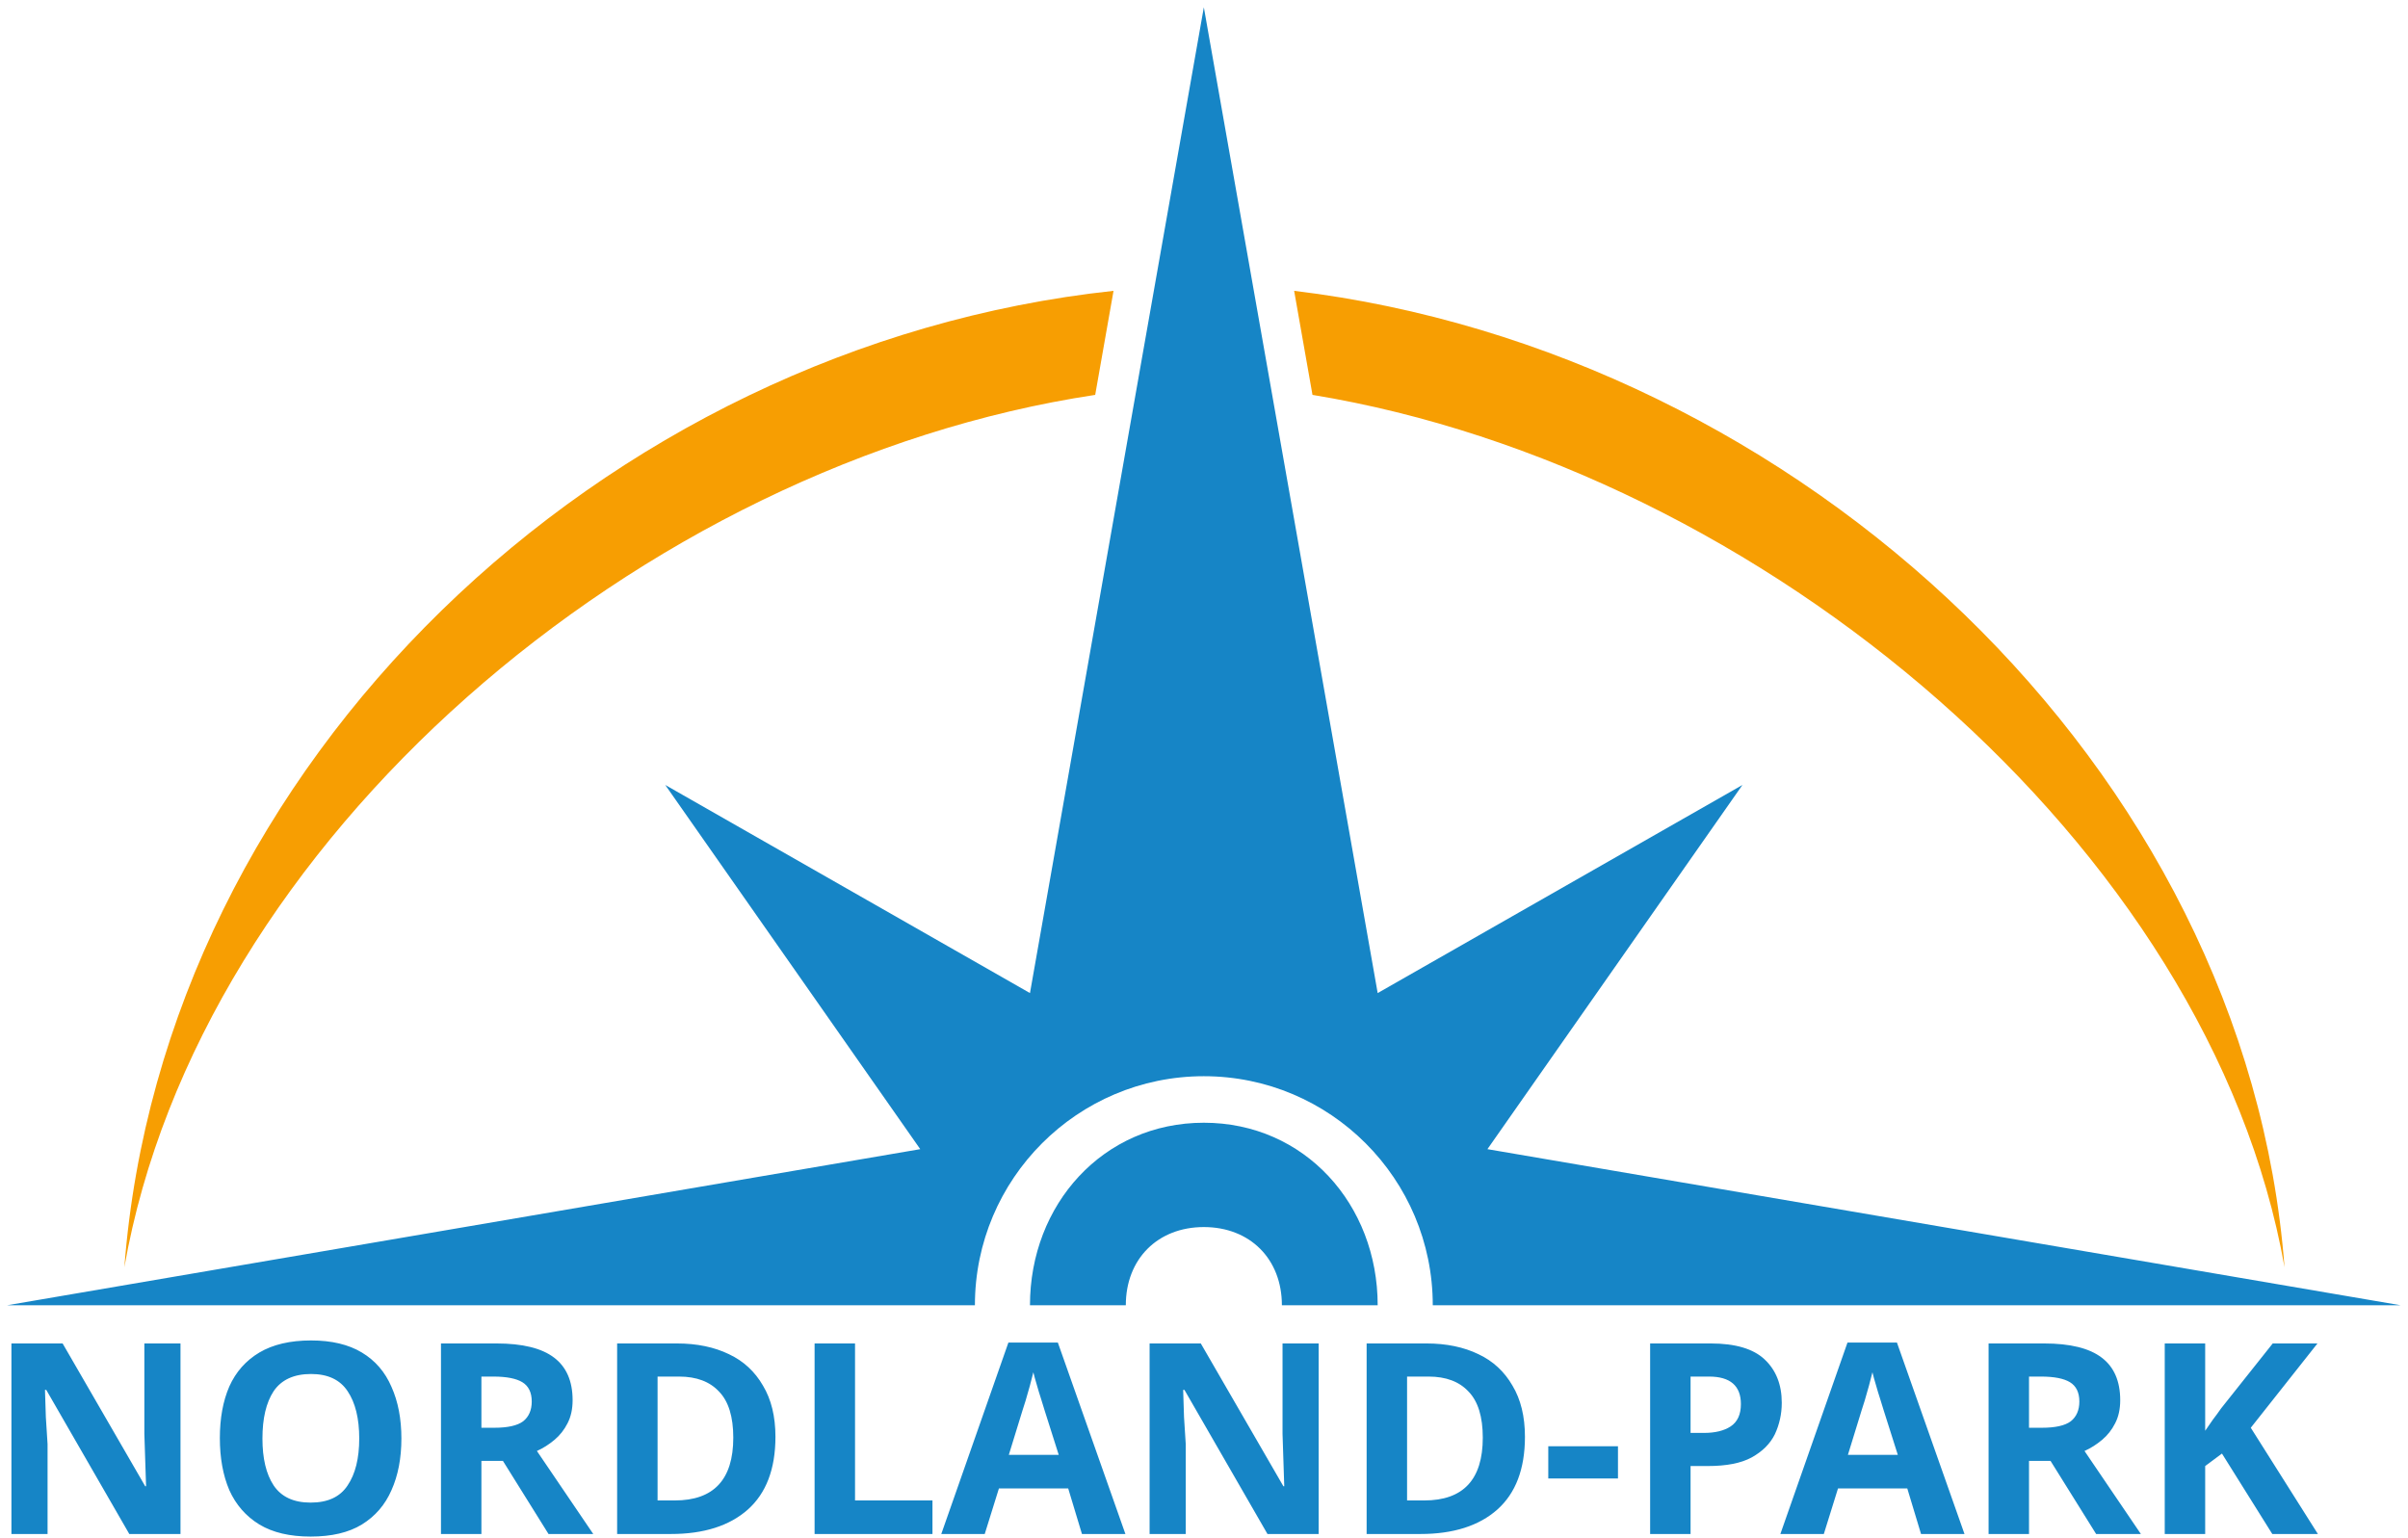
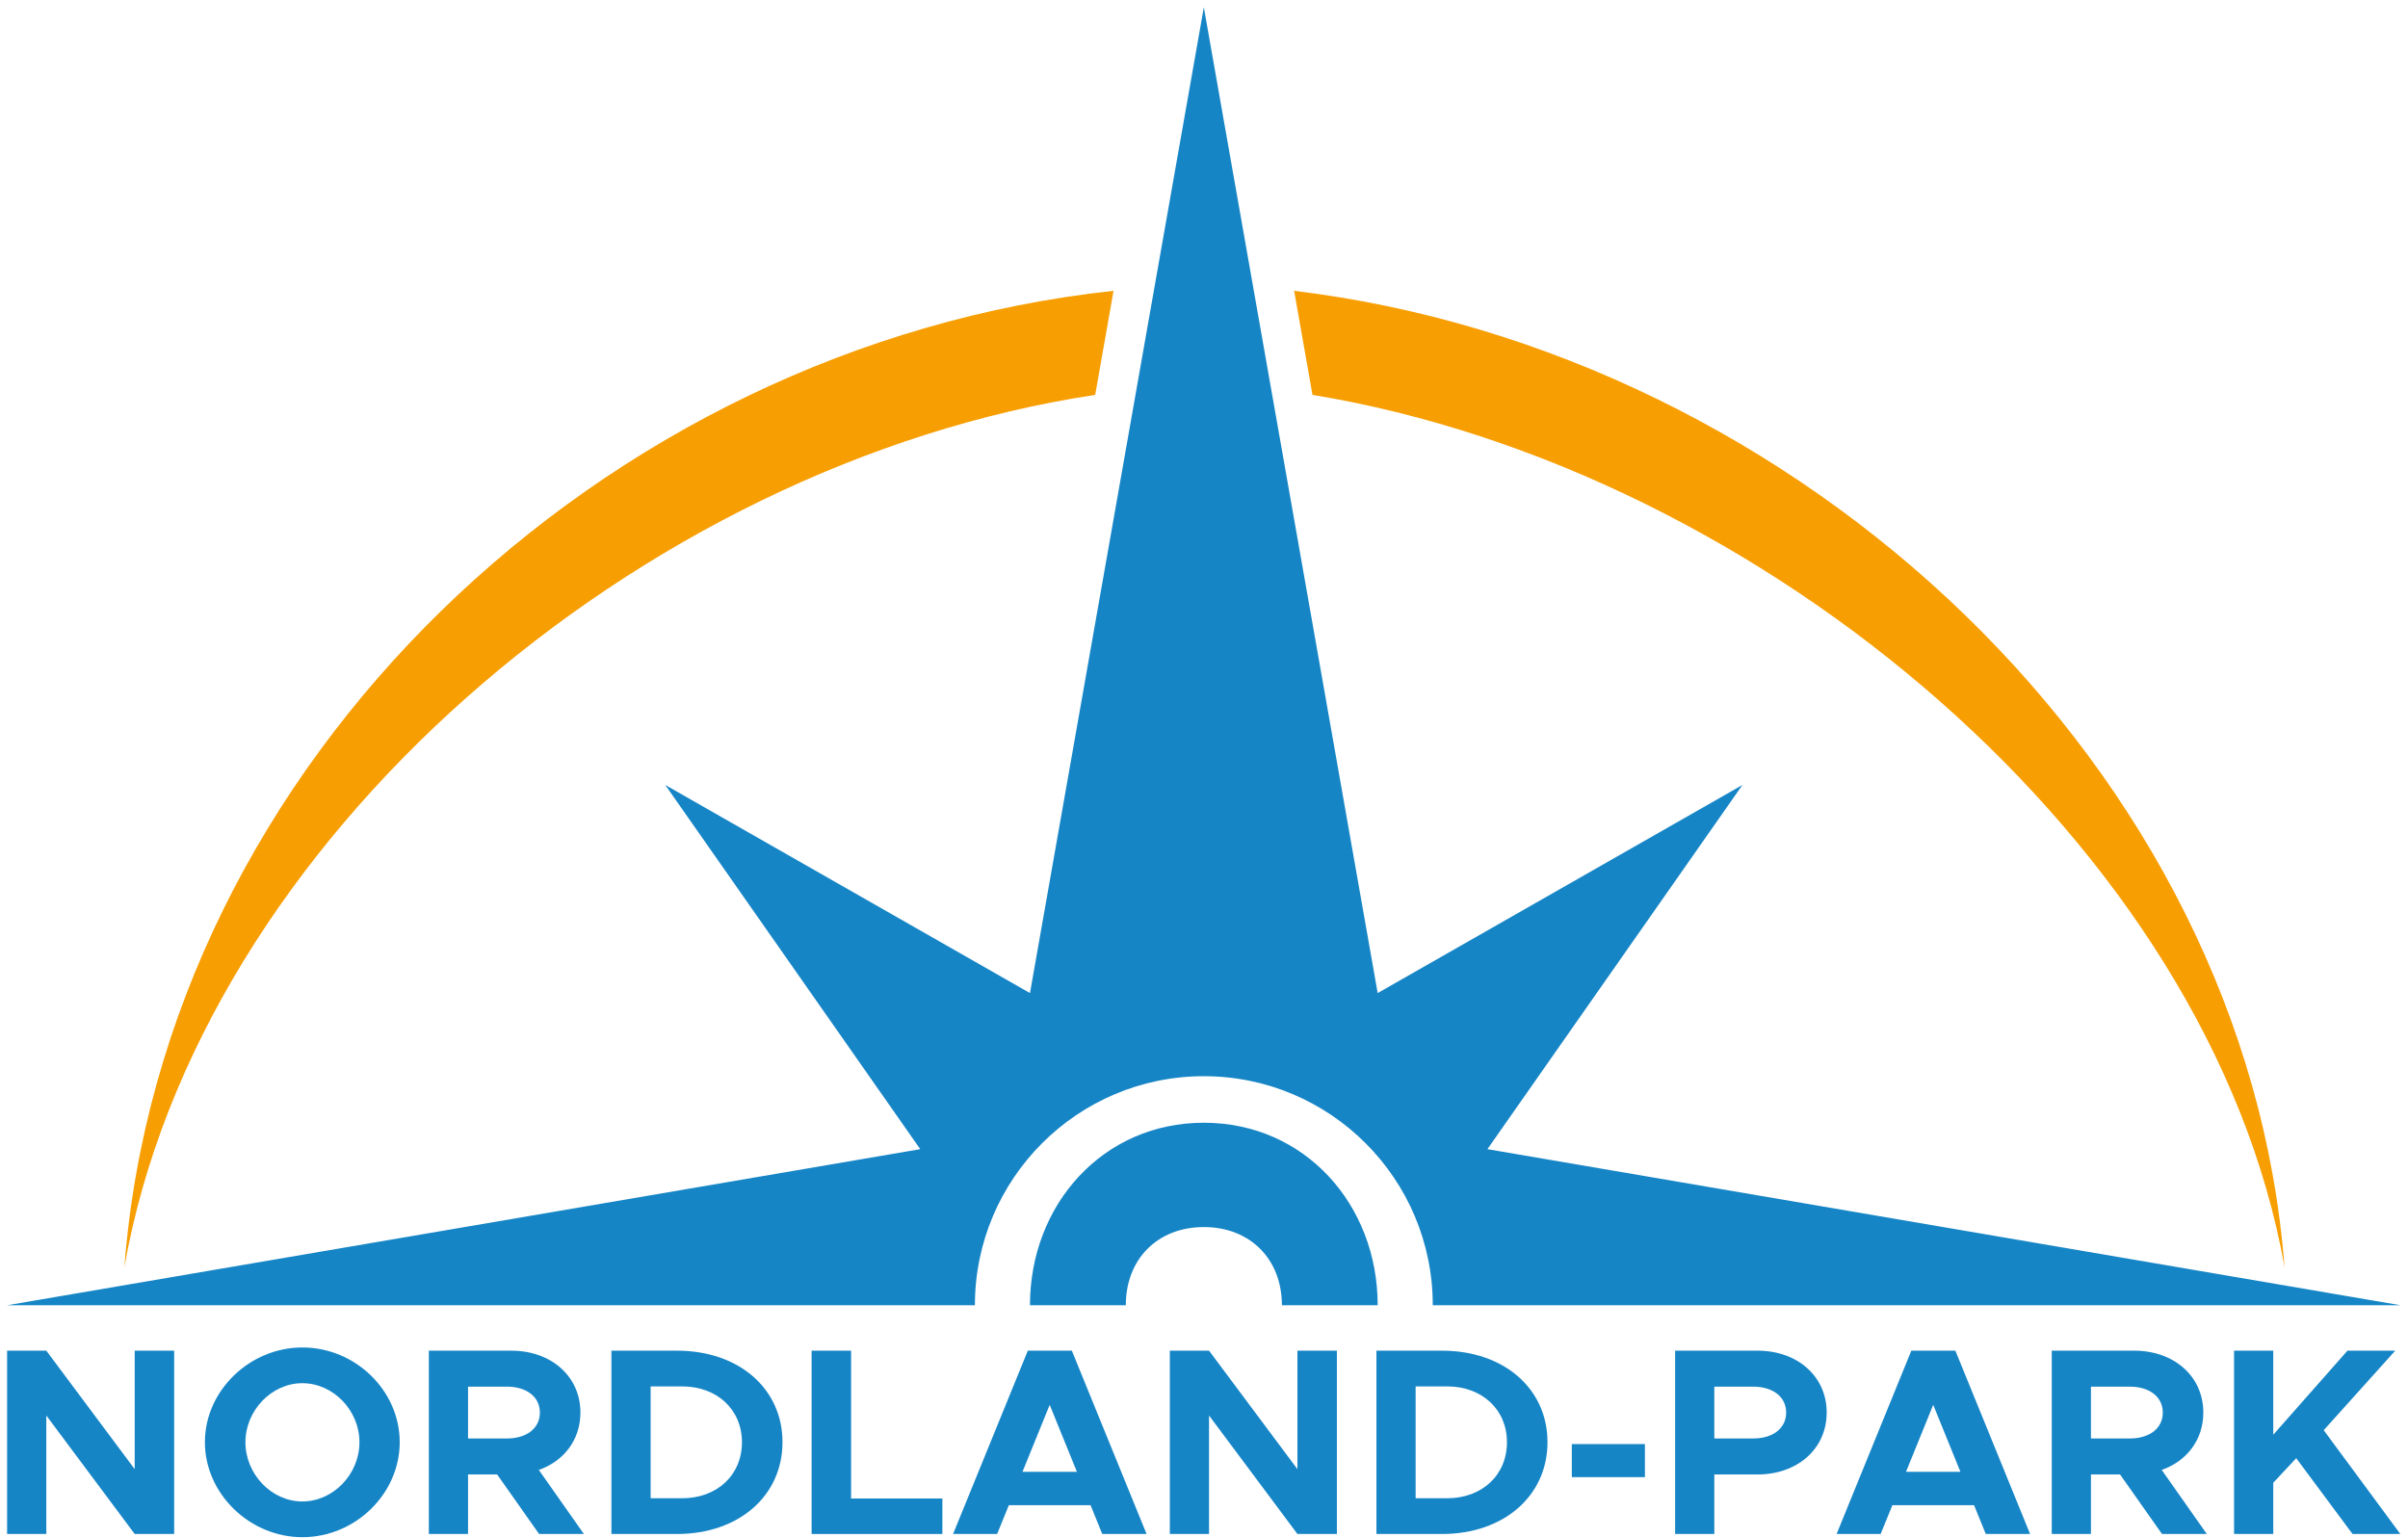
<svg xmlns="http://www.w3.org/2000/svg" width="100%" height="100%" viewBox="0 0 7588 4847" version="1.1" xml:space="preserve" style="fill-rule:evenodd;clip-rule:evenodd;stroke-linejoin:round;stroke-miterlimit:2;">
-   <g id="ArtBoard1" transform="matrix(0.926219,0,0,0.978214,0,-1520.35)">
-     <rect x="0" y="1554.21" width="8192" height="4954.06" style="fill:none;" />
-     <g transform="matrix(93.6694,0,0,88.6906,4095.67,-93797.5)">
+   <g id="ArtBoard1">
+     <rect x="0" y="-0" width="7587.59" height="4846.13" style="fill:none;" />
+     <g>
      <g id="Ebene-1">
        <g id="g3536">
-           <path id="path2714" d="M0,1075.37L-6.315,1111.18L-19.562,1103.62L-10.3,1116.85L-43.464,1122.52L-8.315,1122.52C-8.314,1117.93 -4.59,1114.2 0,1114.2C4.59,1114.2 8.315,1117.93 8.315,1122.52L43.465,1122.52L10.3,1116.85L19.563,1103.62L6.314,1111.18L0,1075.37ZM0,1115.89C-3.663,1115.89 -6.315,1118.86 -6.315,1122.52L-2.834,1122.52C-2.834,1120.84 -1.676,1119.68 0,1119.68C1.676,1119.68 2.835,1120.84 2.835,1122.52L6.314,1122.52C6.314,1118.86 3.662,1115.89 0,1115.89Z" style="fill:rgb(22,133,198);fill-rule:nonzero;" />
-           <path id="path2716" d="M-3.28,1085.67C-21.867,1087.67 -37.807,1102.82 -39.208,1121.14C-36.491,1105.67 -20.497,1091.95 -3.946,1089.45L-3.28,1085.67ZM3.28,1085.67L3.946,1089.45C20.278,1092.13 36.548,1105.83 39.252,1121.14C37.863,1102.99 21.632,1087.88 3.28,1085.67Z" style="fill:rgb(247,158,2);fill-rule:nonzero;" />
-           <g transform="matrix(1,0,0,1,-44.1847,1130.83)">
-             <text x="0px" y="0px" style="font-family:'Metropolis-Bold', 'Metropolis';font-weight:700;font-size:9.695px;fill:rgb(22,133,198);">NORDLAND-PARK</text>
+           <path id="path2714" d="M3793.49,22.989l-547.879,3106.82l-1149.29,-655.893l803.556,1147.81l-2877.26,491.92l3049.47,0c0.087,-398.221 323.175,-721.829 721.396,-721.829c398.221,-0 721.396,323.608 721.396,721.829l3049.56,0l-2877.34,-491.92l803.643,-1147.81l-1149.46,655.893l-547.793,-3106.82Zm0,3515.45c-317.796,0 -547.879,257.673 -547.879,575.208l302.006,0c0,-145.754 100.466,-246.393 245.873,-246.393c145.407,-0 245.96,100.639 245.96,246.393l301.833,0c-0,-317.535 -230.083,-575.208 -547.793,-575.208Z" style="fill:#1685c6;fill-rule:nonzero;" />
+           <path id="path2716" d="M3508.92,916.6c-1612.58,173.517 -2995.51,1487.91 -3117.06,3077.32c235.722,-1342.15 1623.34,-2532.48 3059.27,-2749.37l57.781,-327.947Zm569.135,-0l57.781,327.947c1416.94,232.512 2828.5,1421.1 3063.09,2749.37c-120.507,-1574.66 -1528.68,-2885.58 -3120.87,-3077.32Z" style="fill:#f79e02;fill-rule:nonzero;" />
+           <g>
+             <path d="M22.39,4834.56l123.54,0l-0,-373.39l278.517,373.39l124.381,0l-0,-577.746l-124.381,0l-0,373.391l-278.517,-373.391l-123.54,0l0,577.746Z" style="fill:#1685c6;fill-rule:nonzero;" />
+             <path d="M952.618,4844.65c167.432,-0 306.958,-137.005 306.958,-299.386c0,-162.381 -139.526,-298.547 -306.958,-298.547c-165.749,-0 -306.956,136.166 -306.956,298.547c-0,162.381 141.207,299.386 306.956,299.386Zm0,-112.606c-96.757,0 -179.211,-85.818 -179.211,-186.78c0,-100.121 82.454,-185.942 179.211,-185.942c97.599,-0 180.054,85.821 180.054,185.942c-0,100.962 -82.455,186.78 -180.054,186.78Z" style="fill:#1685c6;fill-rule:nonzero;" />
+             <path d="M1839.95,4834.56l-142.048,-201.856c79.006,-27.731 131.113,-94.958 131.113,-180.802c0,-114.415 -92.447,-195.088 -217.788,-195.088l-259.864,0l-0,577.746l123.539,0l0,-187.57l91.725,-0l132.116,187.57l141.207,0Zm-365.048,-464.3l122.861,0c61.43,0 103.507,31.984 103.507,81.642c-0,49.658 -42.077,81.641 -103.507,81.641l-122.861,0l0,-163.283Z" style="fill:#1685c6;fill-rule:nonzero;" />
+             <path d="M1926.69,4834.56l206.842,0c194.37,0 332.213,-120.178 332.213,-289.295c-0,-169.117 -137.843,-288.451 -332.213,-288.451l-206.842,0l0,577.746Zm123.54,-112.605l0,-352.536l99.289,0c110.227,0 188.48,73.198 188.48,175.846c0,103.49 -78.253,176.69 -188.48,176.69l-99.289,-0Z" style="fill:#1685c6;fill-rule:nonzero;" />
+             <path d="M2681.91,4722.79l0,-465.982l-124.381,0l0,577.746l412.045,0l0,-111.764l-287.664,-0Z" style="fill:#1685c6;fill-rule:nonzero;" />
+             <path d="M3473.44,4834.56l139.6,0l-235.472,-577.746l-138.762,0l-235.475,577.746l138.762,0l37.003,-90.841l257.341,-0l37.003,90.841Zm-251.454,-195.876l85.78,-211.122l85.78,211.122l-171.56,-0Z" style="fill:#1685c6;fill-rule:nonzero;" />
+             <path d="M3686.32,4834.56l123.539,0l0,-373.39l278.517,373.39l124.381,0l0,-577.746l-124.381,0l0,373.391l-278.517,-373.391l-123.539,0l-0,577.746Z" style="fill:#1685c6;fill-rule:nonzero;" />
+             <path d="M4337.35,4834.56l206.842,0c194.37,0 332.213,-120.178 332.213,-289.295c-0,-169.117 -137.843,-288.451 -332.213,-288.451l-206.842,0l0,577.746Zm123.54,-112.605l0,-352.536l99.289,0c110.227,0 188.48,73.198 188.48,175.846c0,103.49 -78.253,176.69 -188.48,176.69l-99.289,-0Z" style="fill:#1685c6;fill-rule:nonzero;" />
+             <rect x="4953.05" y="4551.2" width="230.362" height="104.194" style="fill:#1685c6;fill-rule:nonzero;" />
+             <path d="M5278.56,4834.56l123.54,0l0,-187.57l136.325,-0c125.34,-0 217.788,-80.673 217.788,-195.088c-0,-114.415 -92.448,-195.088 -217.788,-195.088l-259.865,0l0,577.746Zm123.54,-301.017l0,-163.283l122.86,0c61.43,0 103.507,31.984 103.507,81.642c0,49.658 -42.077,81.641 -103.507,81.641l-122.86,0Z" style="fill:#1685c6;fill-rule:nonzero;" />
+             <path d="M6257.55,4834.56l139.6,0l-235.472,-577.746l-138.762,0l-235.474,577.746l138.761,0l37.004,-90.841l257.34,-0l37.003,90.841Zm-251.453,-195.876l85.78,-211.122l85.78,211.122l-171.56,-0Z" style="fill:#1685c6;fill-rule:nonzero;" />
+             <path d="M6953.98,4834.56l-142.047,-201.856c79.006,-27.731 131.113,-94.958 131.113,-180.802c-0,-114.415 -92.448,-195.088 -217.789,-195.088l-259.864,0l0,577.746l123.54,0l0,-187.57l91.724,-0l132.117,187.57l141.206,0Zm-365.047,-464.3l122.86,0c61.43,0 103.507,31.984 103.507,81.642c0,49.658 -42.077,81.641 -103.507,81.641l-122.86,0l0,-163.283Z" style="fill:#1685c6;fill-rule:nonzero;" />
+             <path d="M7039.88,4834.56l123.54,0l-0,-161.466l72.336,-77.369l177.477,238.835l150.561,0l-241.402,-327.137l225.421,-250.609l-150.561,0l-233.832,264.906l-0,-264.906l-123.54,0l-0,577.746Z" style="fill:#1685c6;fill-rule:nonzero;" />
          </g>
        </g>
      </g>
    </g>
  </g>
</svg>
